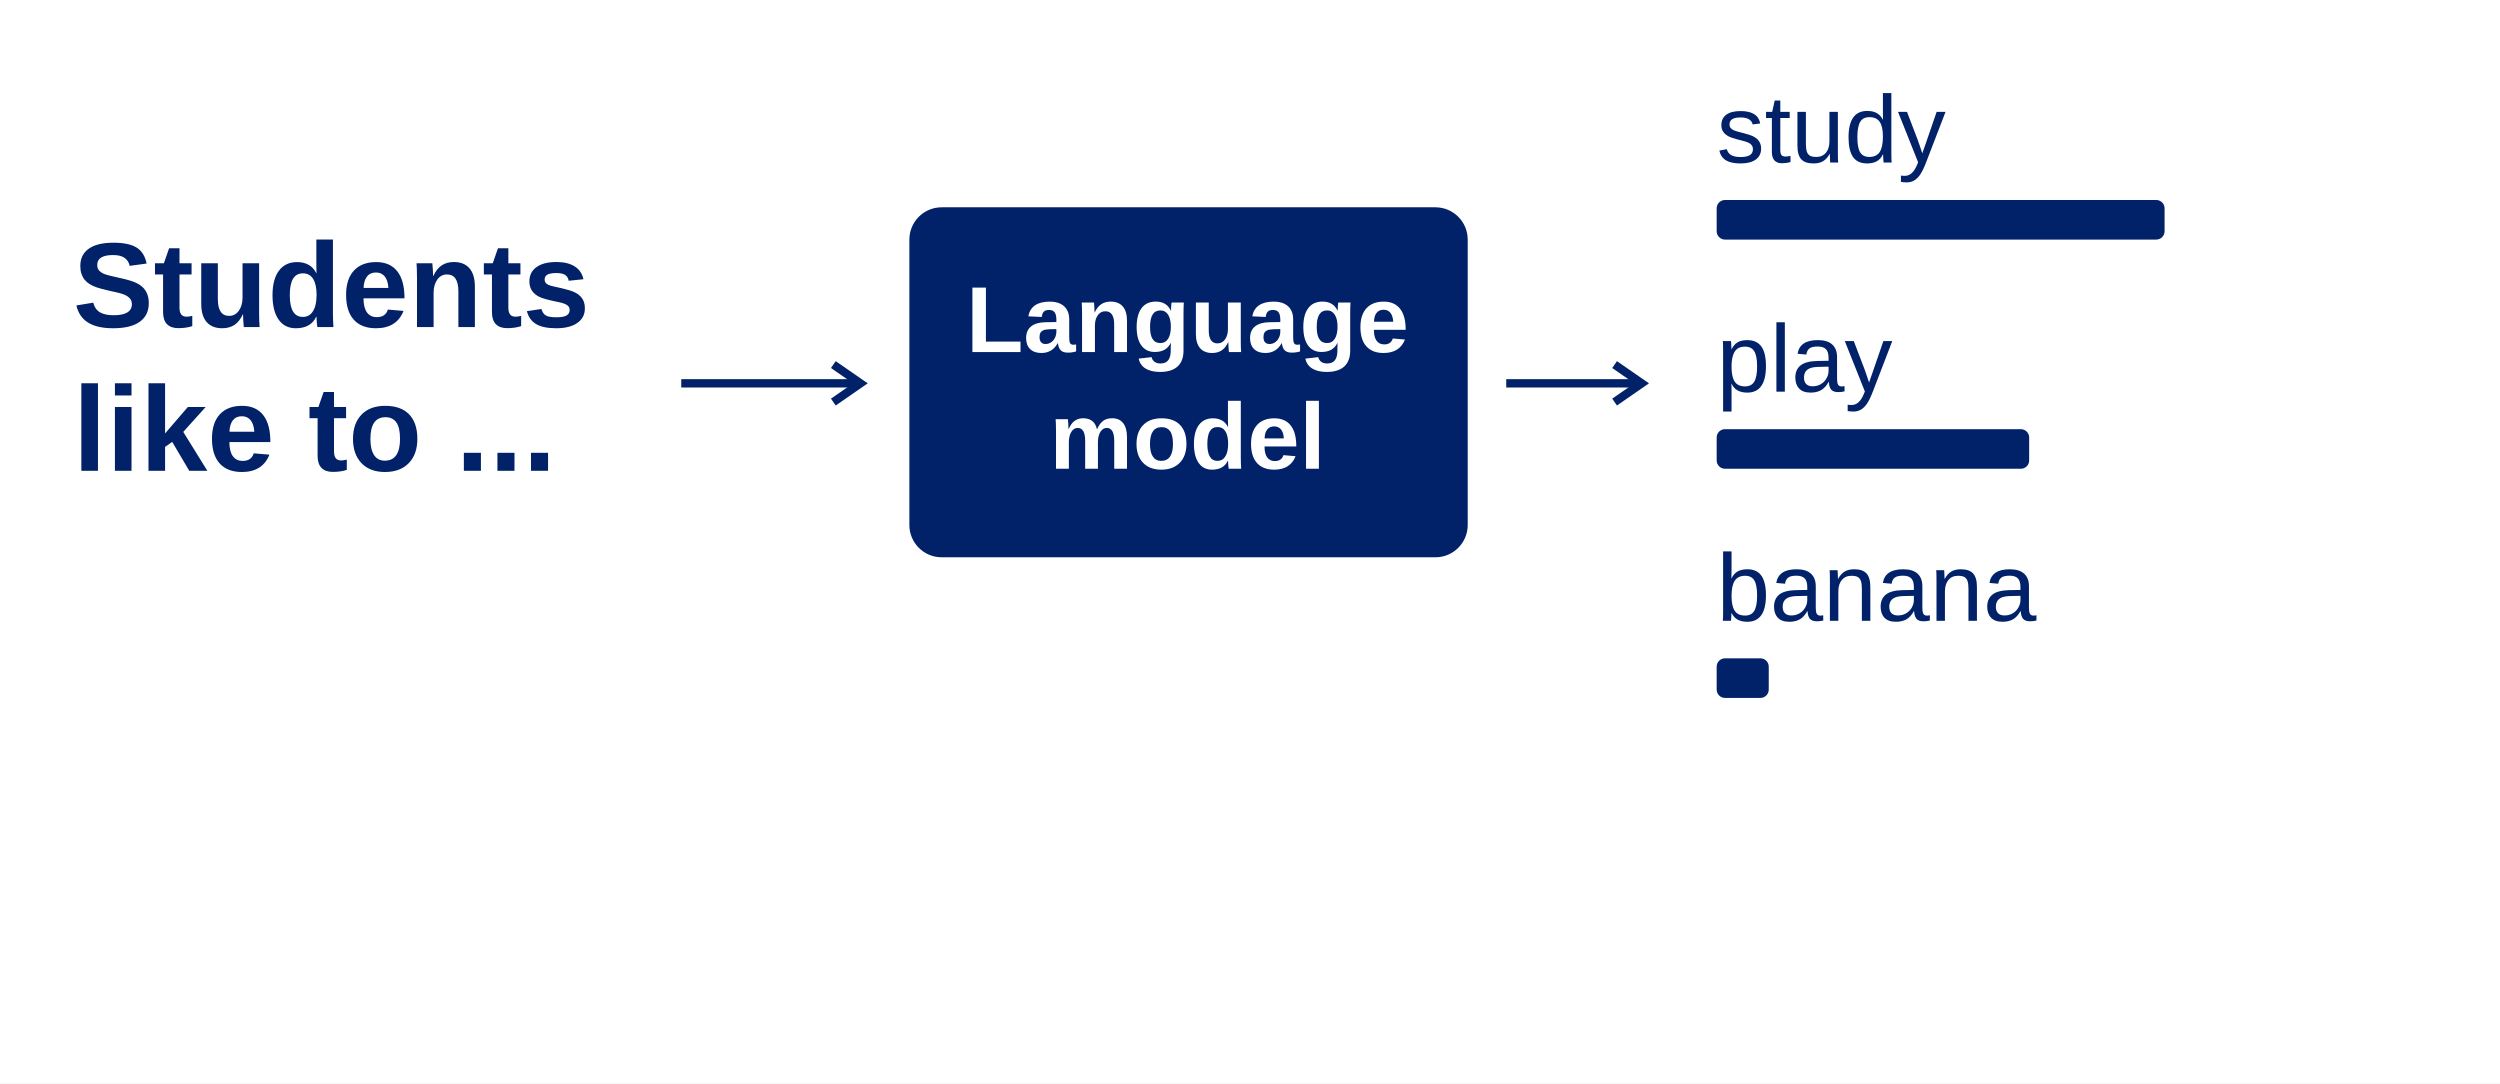
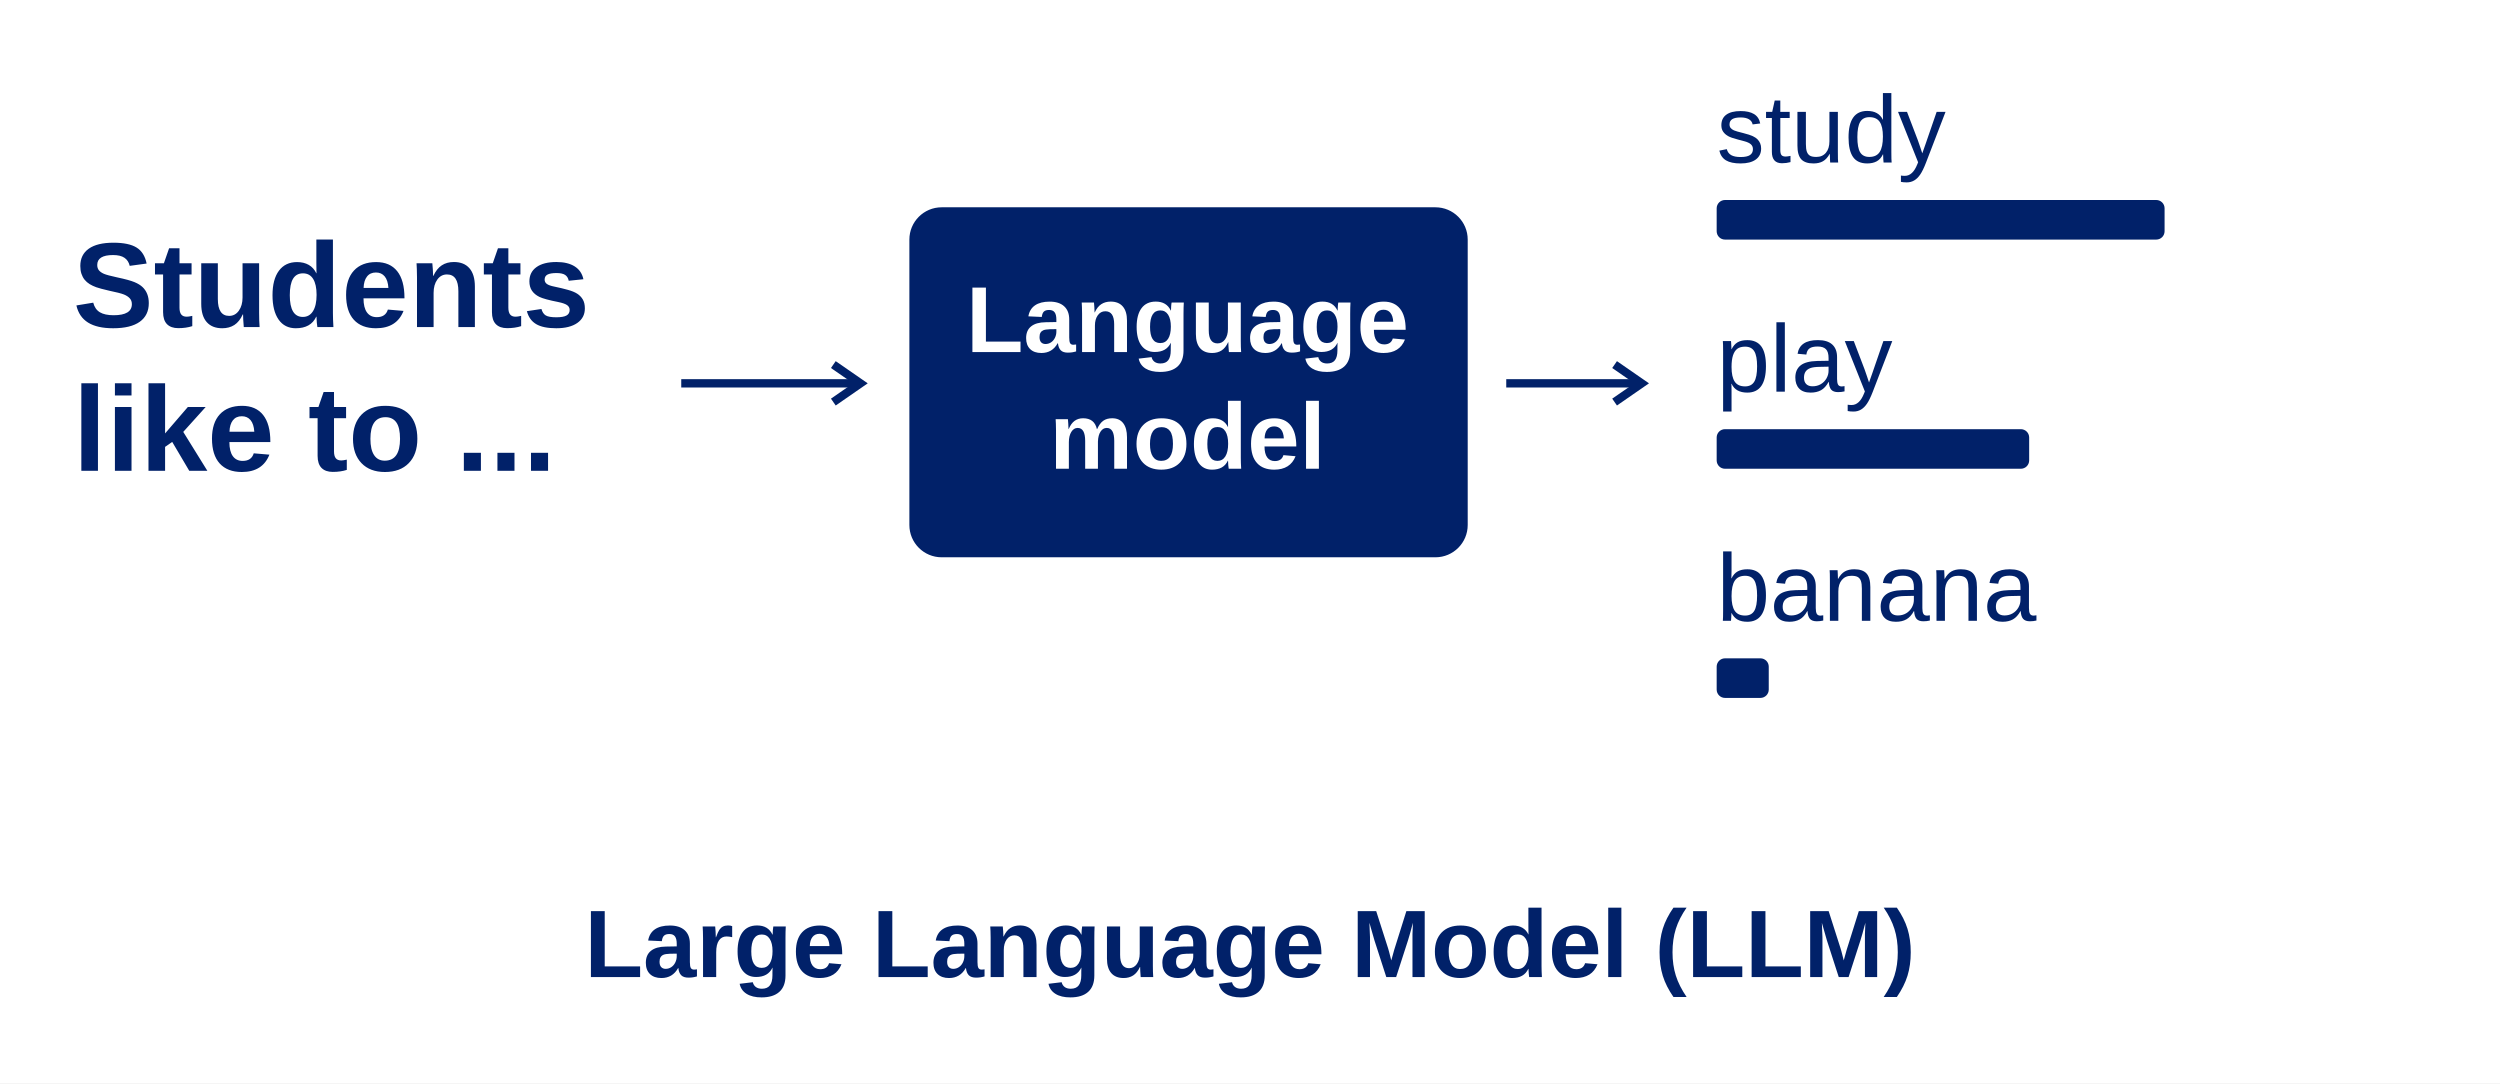
<svg xmlns="http://www.w3.org/2000/svg" id="w06-07-next-word-1" viewBox="0 0 1200 520" role="img" aria-labelledby="w06-07-next-word-1-title w06-07-next-word-1-desc">
  <style>#w06-07-next-word-1 text{font-family:"Source Sans Pro","Pretendard",Arial,sans-serif} #w06-07-next-word-1 *{vector-effect:non-scaling-stroke}</style>
  <rect width="1200" height="520" fill="#ffffff" />
  <text x="35" y="157" font-size="58" fill="#012169" text-anchor="start" font-weight="600">Students</text>
  <text x="35" y="226" font-size="58" fill="#012169" text-anchor="start" font-weight="600">like to ...</text>
  <line x1="327" y1="184" x2="413" y2="184" stroke="#012169" stroke-width="4" />
  <path d="M 400 175 L 413 184 L 400 193" fill="none" stroke="#012169" stroke-width="4" />
  <rect x="438" y="101" width="265" height="165" rx="14" fill="#012169" stroke="#012169" stroke-width="3" />
  <text x="570" y="169" font-size="45" fill="white" text-anchor="middle" font-weight="600">Language</text>
  <text x="570" y="225" font-size="45" fill="white" text-anchor="middle" font-weight="600">model</text>
  <line x1="723" y1="184" x2="788" y2="184" stroke="#012169" stroke-width="4" />
  <path d="M 775 175 L 788 184 L 775 193" fill="none" stroke="#012169" stroke-width="4" />
  <text x="824" y="78" font-size="46" fill="#012169" text-anchor="start" font-weight="400">study</text>
  <rect x="824" y="96" width="215" height="19" rx="4" fill="#012169" stroke="none" stroke-width="3" />
  <text x="824" y="188" font-size="46" fill="#012169" text-anchor="start" font-weight="400">play</text>
  <rect x="824" y="206" width="150" height="19" rx="4" fill="#012169" stroke="none" stroke-width="3" />
  <text x="824" y="298" font-size="46" fill="#012169" text-anchor="start" font-weight="400">banana</text>
  <rect x="824" y="316" width="25" height="19" rx="4" fill="#012169" stroke="none" stroke-width="3" />
+   <text x="600" y="469" font-size="46" fill="#012169" font-weight="600" text-anchor="middle">Large Language Model (LLM)</text>
</svg>
